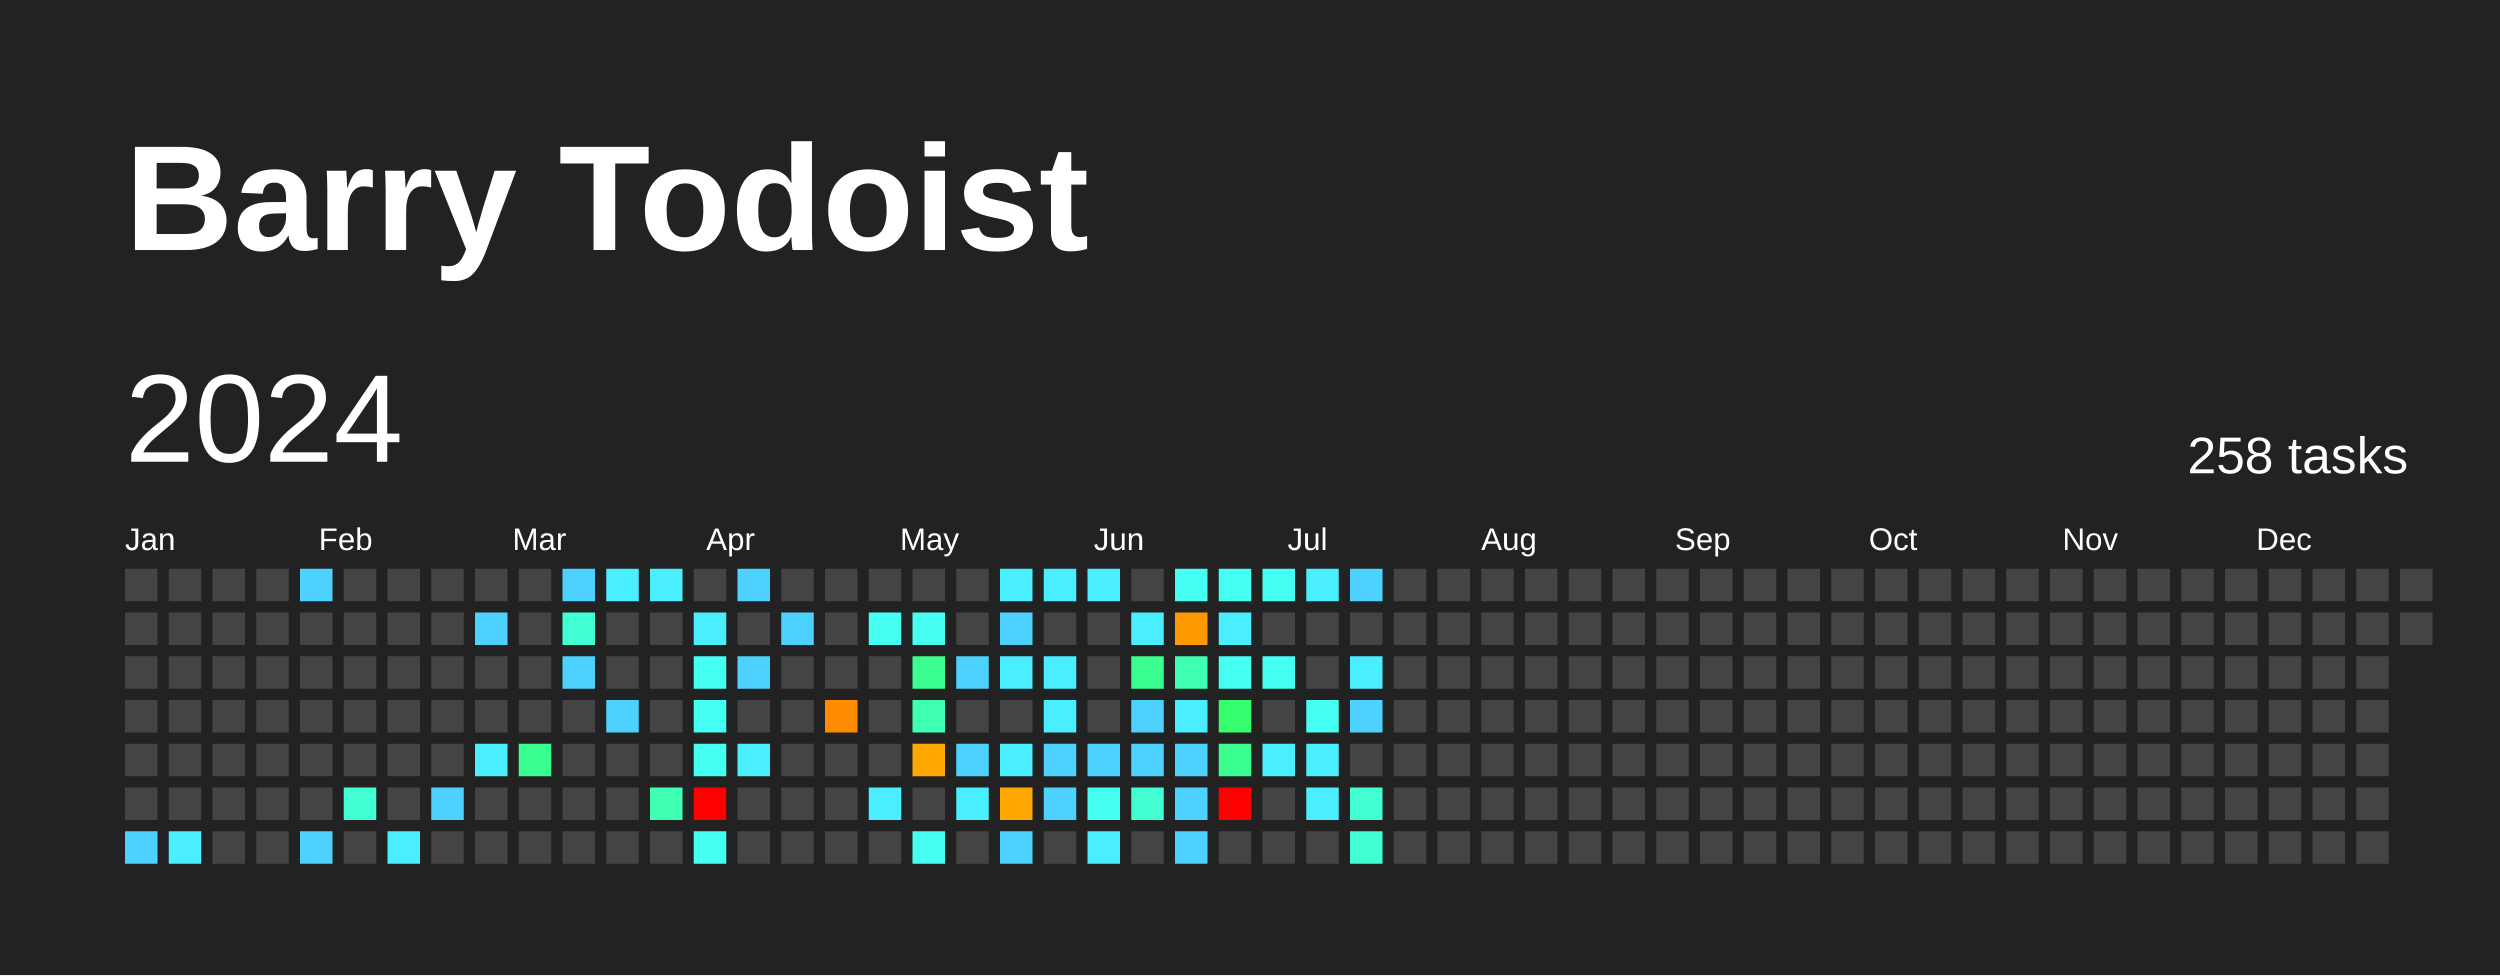
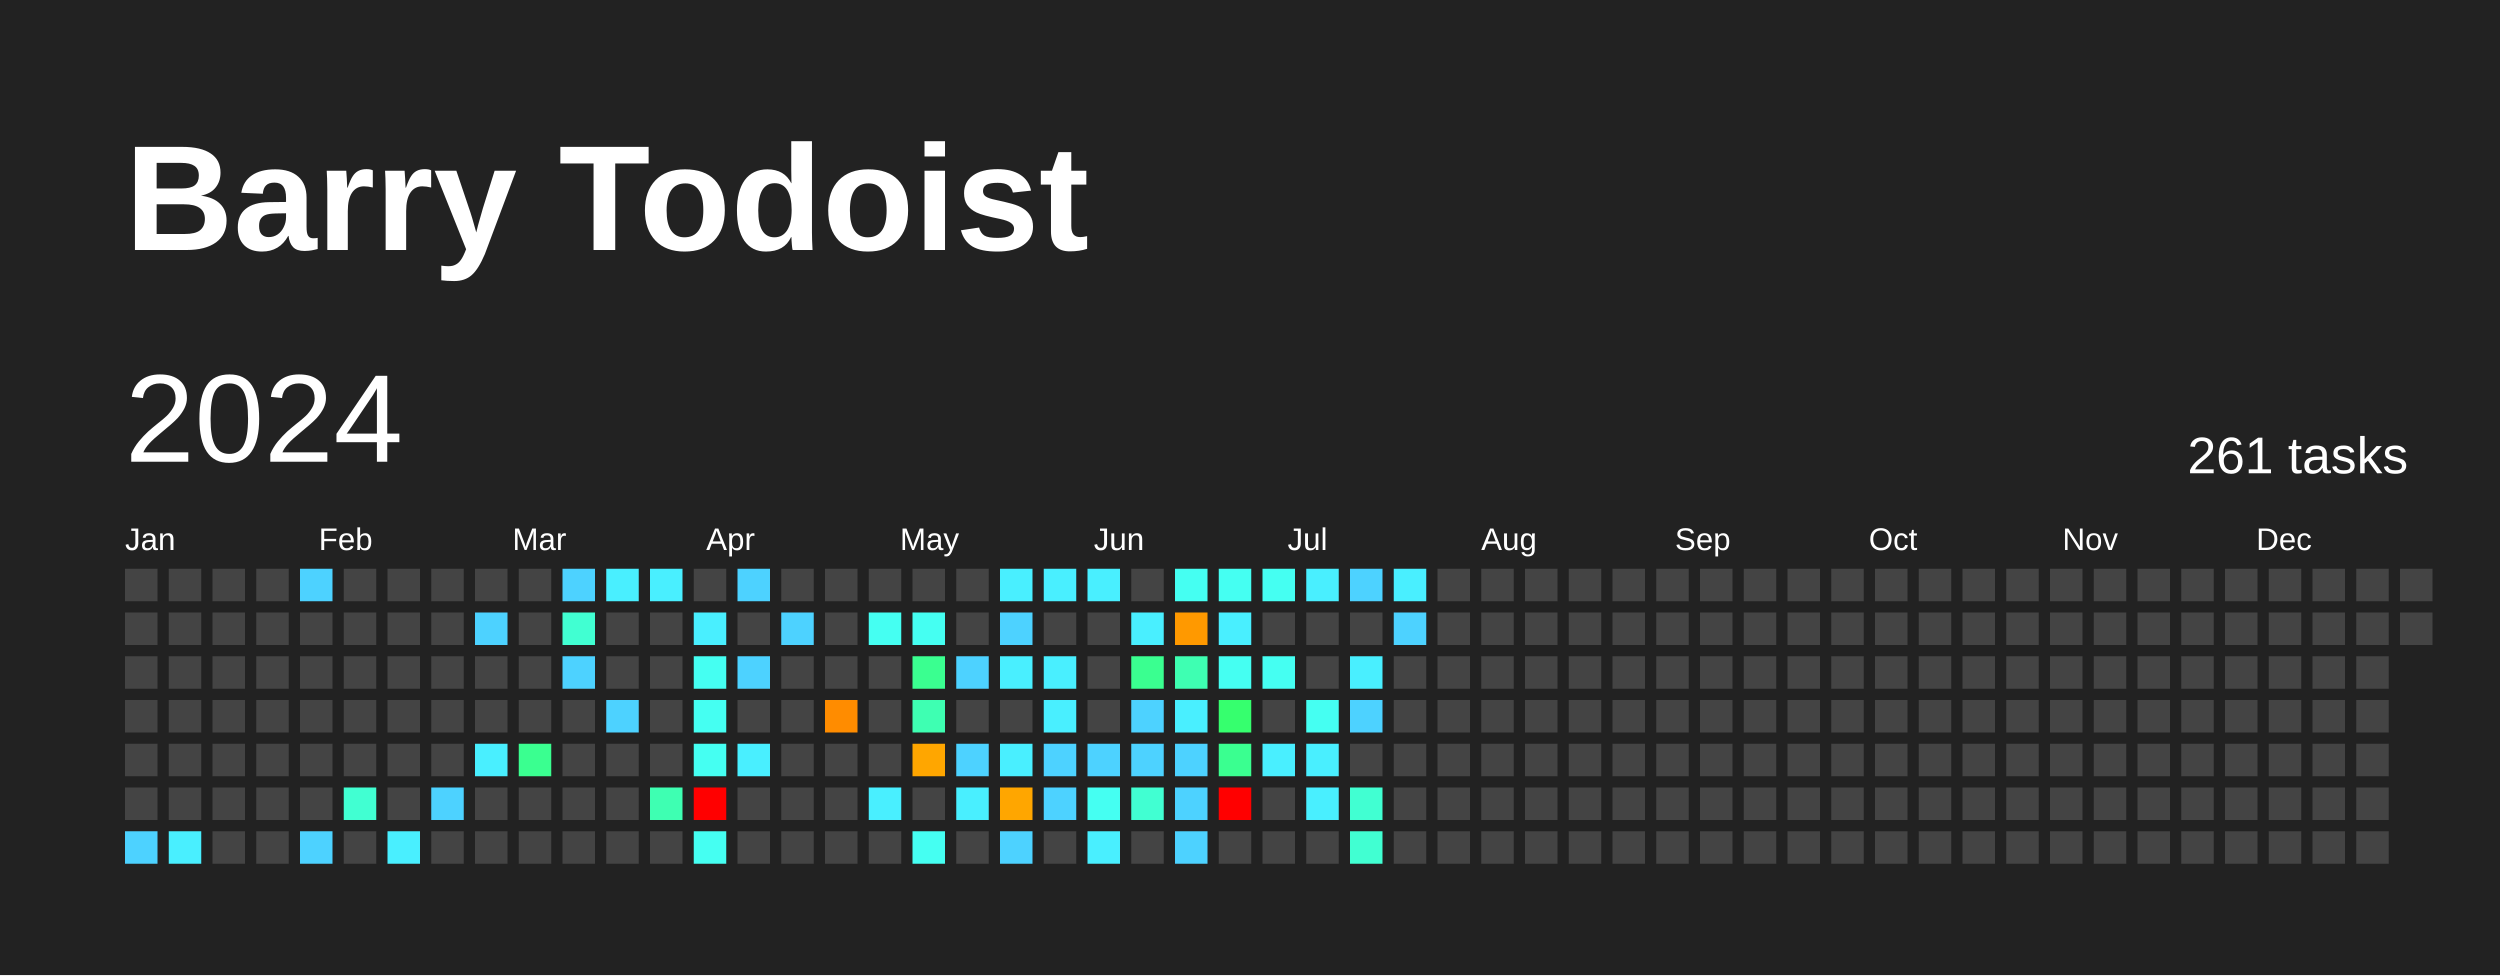
<svg xmlns="http://www.w3.org/2000/svg" baseProfile="full" height="78mm" version="1.1" viewBox="0,0,200,78" width="200mm">
  <defs />
  <rect fill="#222222" height="78" width="200" x="0" y="0" />
  <text fill="#FFFFFF" style="font-size:12px; font-family:Arial; font-weight:bold;" x="10" y="20">Barry Todoist</text>
  <text dominant-baseline="hanging" fill="#FFFFFF" style="font-size:10.0px; font-family:Arial;" x="10" y="30">2024</text>
-   <text dominant-baseline="hanging" fill="#FFFFFF" style="font-size:4.125px; font-family:Arial;" x="175" y="35">258 tasks</text>
+   <text dominant-baseline="hanging" fill="#FFFFFF" style="font-size:4.125px; font-family:Arial;" x="175" y="35">261 tasks</text>
  <text fill="#FFFFFF" style="font-size:2.5px; font-family:Arial" x="10.0" y="44">Jan</text>
  <text fill="#FFFFFF" style="font-size:2.5px; font-family:Arial" x="25.5" y="44">Feb</text>
  <text fill="#FFFFFF" style="font-size:2.5px; font-family:Arial" x="41.0" y="44">Mar</text>
  <text fill="#FFFFFF" style="font-size:2.5px; font-family:Arial" x="56.5" y="44">Apr</text>
  <text fill="#FFFFFF" style="font-size:2.5px; font-family:Arial" x="72.0" y="44">May</text>
  <text fill="#FFFFFF" style="font-size:2.5px; font-family:Arial" x="87.5" y="44">Jun</text>
  <text fill="#FFFFFF" style="font-size:2.5px; font-family:Arial" x="103.0" y="44">Jul</text>
  <text fill="#FFFFFF" style="font-size:2.5px; font-family:Arial" x="118.5" y="44">Aug</text>
  <text fill="#FFFFFF" style="font-size:2.5px; font-family:Arial" x="134.0" y="44">Sep</text>
  <text fill="#FFFFFF" style="font-size:2.5px; font-family:Arial" x="149.5" y="44">Oct</text>
  <text fill="#FFFFFF" style="font-size:2.5px; font-family:Arial" x="165.0" y="44">Nov</text>
  <text fill="#FFFFFF" style="font-size:2.5px; font-family:Arial" x="180.5" y="44">Dec</text>
  <rect fill="#444444" height="2.6" width="2.6" x="10.0" y="45.5" />
  <rect fill="#444444" height="2.6" width="2.6" x="10.0" y="49.0" />
  <rect fill="#444444" height="2.6" width="2.6" x="10.0" y="52.5" />
  <rect fill="#444444" height="2.6" width="2.6" x="10.0" y="56.0" />
  <rect fill="#444444" height="2.6" width="2.6" x="10.0" y="59.5" />
  <rect fill="#444444" height="2.6" width="2.6" x="10.0" y="63.0" />
  <rect fill="#4dd2ff" height="2.6" width="2.6" x="10.0" y="66.5" />
  <rect fill="#444444" height="2.6" width="2.6" x="13.5" y="45.5" />
  <rect fill="#444444" height="2.6" width="2.6" x="13.5" y="49.0" />
  <rect fill="#444444" height="2.6" width="2.6" x="13.5" y="52.5" />
  <rect fill="#444444" height="2.6" width="2.6" x="13.5" y="56.0" />
  <rect fill="#444444" height="2.6" width="2.6" x="13.5" y="59.5" />
  <rect fill="#444444" height="2.6" width="2.6" x="13.5" y="63.0" />
  <rect fill="#49efff" height="2.6" width="2.6" x="13.5" y="66.5" />
  <rect fill="#444444" height="2.6" width="2.6" x="17.0" y="45.5" />
  <rect fill="#444444" height="2.6" width="2.6" x="17.0" y="49.0" />
  <rect fill="#444444" height="2.6" width="2.6" x="17.0" y="52.5" />
  <rect fill="#444444" height="2.6" width="2.6" x="17.0" y="56.0" />
  <rect fill="#444444" height="2.6" width="2.6" x="17.0" y="59.5" />
  <rect fill="#444444" height="2.6" width="2.6" x="17.0" y="63.0" />
  <rect fill="#444444" height="2.6" width="2.6" x="17.0" y="66.5" />
  <rect fill="#444444" height="2.6" width="2.6" x="20.5" y="45.5" />
  <rect fill="#444444" height="2.6" width="2.6" x="20.5" y="49.0" />
  <rect fill="#444444" height="2.6" width="2.6" x="20.5" y="52.5" />
  <rect fill="#444444" height="2.6" width="2.6" x="20.5" y="56.0" />
  <rect fill="#444444" height="2.6" width="2.6" x="20.5" y="59.5" />
  <rect fill="#444444" height="2.6" width="2.6" x="20.5" y="63.0" />
  <rect fill="#444444" height="2.6" width="2.6" x="20.5" y="66.5" />
  <rect fill="#4dd2ff" height="2.6" width="2.6" x="24.0" y="45.5" />
  <rect fill="#444444" height="2.6" width="2.6" x="24.0" y="49.0" />
  <rect fill="#444444" height="2.6" width="2.6" x="24.0" y="52.5" />
  <rect fill="#444444" height="2.6" width="2.6" x="24.0" y="56.0" />
  <rect fill="#444444" height="2.6" width="2.6" x="24.0" y="59.5" />
  <rect fill="#444444" height="2.6" width="2.6" x="24.0" y="63.0" />
  <rect fill="#4dd2ff" height="2.6" width="2.6" x="24.0" y="66.5" />
  <rect fill="#444444" height="2.6" width="2.6" x="27.5" y="45.5" />
  <rect fill="#444444" height="2.6" width="2.6" x="27.5" y="49.0" />
  <rect fill="#444444" height="2.6" width="2.6" x="27.5" y="52.5" />
  <rect fill="#444444" height="2.6" width="2.6" x="27.5" y="56.0" />
  <rect fill="#444444" height="2.6" width="2.6" x="27.5" y="59.5" />
  <rect fill="#41ffd2" height="2.6" width="2.6" x="27.5" y="63.0" />
  <rect fill="#444444" height="2.6" width="2.6" x="27.5" y="66.5" />
  <rect fill="#444444" height="2.6" width="2.6" x="31.0" y="45.5" />
  <rect fill="#444444" height="2.6" width="2.6" x="31.0" y="49.0" />
  <rect fill="#444444" height="2.6" width="2.6" x="31.0" y="52.5" />
  <rect fill="#444444" height="2.6" width="2.6" x="31.0" y="56.0" />
  <rect fill="#444444" height="2.6" width="2.6" x="31.0" y="59.5" />
  <rect fill="#444444" height="2.6" width="2.6" x="31.0" y="63.0" />
  <rect fill="#49efff" height="2.6" width="2.6" x="31.0" y="66.5" />
  <rect fill="#444444" height="2.6" width="2.6" x="34.5" y="45.5" />
  <rect fill="#444444" height="2.6" width="2.6" x="34.5" y="49.0" />
  <rect fill="#444444" height="2.6" width="2.6" x="34.5" y="52.5" />
  <rect fill="#444444" height="2.6" width="2.6" x="34.5" y="56.0" />
  <rect fill="#444444" height="2.6" width="2.6" x="34.5" y="59.5" />
  <rect fill="#4dd2ff" height="2.6" width="2.6" x="34.5" y="63.0" />
  <rect fill="#444444" height="2.6" width="2.6" x="34.5" y="66.5" />
  <rect fill="#444444" height="2.6" width="2.6" x="38.0" y="45.5" />
  <rect fill="#4dd2ff" height="2.6" width="2.6" x="38.0" y="49.0" />
  <rect fill="#444444" height="2.6" width="2.6" x="38.0" y="52.5" />
  <rect fill="#444444" height="2.6" width="2.6" x="38.0" y="56.0" />
  <rect fill="#49efff" height="2.6" width="2.6" x="38.0" y="59.5" />
  <rect fill="#444444" height="2.6" width="2.6" x="38.0" y="63.0" />
  <rect fill="#444444" height="2.6" width="2.6" x="38.0" y="66.5" />
  <rect fill="#444444" height="2.6" width="2.6" x="41.5" y="45.5" />
  <rect fill="#444444" height="2.6" width="2.6" x="41.5" y="49.0" />
  <rect fill="#444444" height="2.6" width="2.6" x="41.5" y="52.5" />
  <rect fill="#444444" height="2.6" width="2.6" x="41.5" y="56.0" />
  <rect fill="#3aff90" height="2.6" width="2.6" x="41.5" y="59.5" />
  <rect fill="#444444" height="2.6" width="2.6" x="41.5" y="63.0" />
  <rect fill="#444444" height="2.6" width="2.6" x="41.5" y="66.5" />
  <rect fill="#4dd2ff" height="2.6" width="2.6" x="45.0" y="45.5" />
  <rect fill="#41ffd2" height="2.6" width="2.6" x="45.0" y="49.0" />
  <rect fill="#4dd2ff" height="2.6" width="2.6" x="45.0" y="52.5" />
  <rect fill="#444444" height="2.6" width="2.6" x="45.0" y="56.0" />
  <rect fill="#444444" height="2.6" width="2.6" x="45.0" y="59.5" />
  <rect fill="#444444" height="2.6" width="2.6" x="45.0" y="63.0" />
  <rect fill="#444444" height="2.6" width="2.6" x="45.0" y="66.5" />
  <rect fill="#49efff" height="2.6" width="2.6" x="48.5" y="45.5" />
  <rect fill="#444444" height="2.6" width="2.6" x="48.5" y="49.0" />
  <rect fill="#444444" height="2.6" width="2.6" x="48.5" y="52.5" />
  <rect fill="#4dd2ff" height="2.6" width="2.6" x="48.5" y="56.0" />
  <rect fill="#444444" height="2.6" width="2.6" x="48.5" y="59.5" />
  <rect fill="#444444" height="2.6" width="2.6" x="48.5" y="63.0" />
  <rect fill="#444444" height="2.6" width="2.6" x="48.5" y="66.5" />
  <rect fill="#49efff" height="2.6" width="2.6" x="52.0" y="45.5" />
  <rect fill="#444444" height="2.6" width="2.6" x="52.0" y="49.0" />
  <rect fill="#444444" height="2.6" width="2.6" x="52.0" y="52.5" />
  <rect fill="#444444" height="2.6" width="2.6" x="52.0" y="56.0" />
  <rect fill="#444444" height="2.6" width="2.6" x="52.0" y="59.5" />
  <rect fill="#3effb2" height="2.6" width="2.6" x="52.0" y="63.0" />
  <rect fill="#444444" height="2.6" width="2.6" x="52.0" y="66.5" />
  <rect fill="#444444" height="2.6" width="2.6" x="55.5" y="45.5" />
  <rect fill="#49efff" height="2.6" width="2.6" x="55.5" y="49.0" />
  <rect fill="#45fff2" height="2.6" width="2.6" x="55.5" y="52.5" />
  <rect fill="#45fff2" height="2.6" width="2.6" x="55.5" y="56.0" />
  <rect fill="#45fff2" height="2.6" width="2.6" x="55.5" y="59.5" />
  <rect fill="red" height="2.6" width="2.6" x="55.5" y="63.0" />
  <rect fill="#45fff2" height="2.6" width="2.6" x="55.5" y="66.5" />
  <rect fill="#4dd2ff" height="2.6" width="2.6" x="59.0" y="45.5" />
  <rect fill="#444444" height="2.6" width="2.6" x="59.0" y="49.0" />
  <rect fill="#4dd2ff" height="2.6" width="2.6" x="59.0" y="52.5" />
  <rect fill="#444444" height="2.6" width="2.6" x="59.0" y="56.0" />
  <rect fill="#49efff" height="2.6" width="2.6" x="59.0" y="59.5" />
  <rect fill="#444444" height="2.6" width="2.6" x="59.0" y="63.0" />
  <rect fill="#444444" height="2.6" width="2.6" x="59.0" y="66.5" />
  <rect fill="#444444" height="2.6" width="2.6" x="62.5" y="45.5" />
  <rect fill="#4dd2ff" height="2.6" width="2.6" x="62.5" y="49.0" />
  <rect fill="#444444" height="2.6" width="2.6" x="62.5" y="52.5" />
  <rect fill="#444444" height="2.6" width="2.6" x="62.5" y="56.0" />
  <rect fill="#444444" height="2.6" width="2.6" x="62.5" y="59.5" />
  <rect fill="#444444" height="2.6" width="2.6" x="62.5" y="63.0" />
  <rect fill="#444444" height="2.6" width="2.6" x="62.5" y="66.5" />
  <rect fill="#444444" height="2.6" width="2.6" x="66.0" y="45.5" />
  <rect fill="#444444" height="2.6" width="2.6" x="66.0" y="49.0" />
  <rect fill="#444444" height="2.6" width="2.6" x="66.0" y="52.5" />
  <rect fill="#ff8c00" height="2.6" width="2.6" x="66.0" y="56.0" />
  <rect fill="#444444" height="2.6" width="2.6" x="66.0" y="59.5" />
  <rect fill="#444444" height="2.6" width="2.6" x="66.0" y="63.0" />
  <rect fill="#444444" height="2.6" width="2.6" x="66.0" y="66.5" />
  <rect fill="#444444" height="2.6" width="2.6" x="69.5" y="45.5" />
  <rect fill="#45fff2" height="2.6" width="2.6" x="69.5" y="49.0" />
  <rect fill="#444444" height="2.6" width="2.6" x="69.5" y="52.5" />
  <rect fill="#444444" height="2.6" width="2.6" x="69.5" y="56.0" />
  <rect fill="#444444" height="2.6" width="2.6" x="69.5" y="59.5" />
  <rect fill="#49efff" height="2.6" width="2.6" x="69.5" y="63.0" />
  <rect fill="#444444" height="2.6" width="2.6" x="69.5" y="66.5" />
  <rect fill="#444444" height="2.6" width="2.6" x="73.0" y="45.5" />
  <rect fill="#45fff2" height="2.6" width="2.6" x="73.0" y="49.0" />
  <rect fill="#3aff90" height="2.6" width="2.6" x="73.0" y="52.5" />
  <rect fill="#3effb2" height="2.6" width="2.6" x="73.0" y="56.0" />
  <rect fill="#ffa600" height="2.6" width="2.6" x="73.0" y="59.5" />
  <rect fill="#444444" height="2.6" width="2.6" x="73.0" y="63.0" />
  <rect fill="#45fff2" height="2.6" width="2.6" x="73.0" y="66.5" />
  <rect fill="#444444" height="2.6" width="2.6" x="76.5" y="45.5" />
  <rect fill="#444444" height="2.6" width="2.6" x="76.5" y="49.0" />
  <rect fill="#4dd2ff" height="2.6" width="2.6" x="76.5" y="52.5" />
  <rect fill="#444444" height="2.6" width="2.6" x="76.5" y="56.0" />
  <rect fill="#4dd2ff" height="2.6" width="2.6" x="76.5" y="59.5" />
  <rect fill="#49efff" height="2.6" width="2.6" x="76.5" y="63.0" />
  <rect fill="#444444" height="2.6" width="2.6" x="76.5" y="66.5" />
  <rect fill="#49efff" height="2.6" width="2.6" x="80.0" y="45.5" />
  <rect fill="#4dd2ff" height="2.6" width="2.6" x="80.0" y="49.0" />
  <rect fill="#49efff" height="2.6" width="2.6" x="80.0" y="52.5" />
  <rect fill="#444444" height="2.6" width="2.6" x="80.0" y="56.0" />
  <rect fill="#49efff" height="2.6" width="2.6" x="80.0" y="59.5" />
  <rect fill="#ffa600" height="2.6" width="2.6" x="80.0" y="63.0" />
  <rect fill="#4dd2ff" height="2.6" width="2.6" x="80.0" y="66.5" />
  <rect fill="#49efff" height="2.6" width="2.6" x="83.5" y="45.5" />
  <rect fill="#444444" height="2.6" width="2.6" x="83.5" y="49.0" />
  <rect fill="#49efff" height="2.6" width="2.6" x="83.5" y="52.5" />
  <rect fill="#49efff" height="2.6" width="2.6" x="83.5" y="56.0" />
  <rect fill="#4dd2ff" height="2.6" width="2.6" x="83.5" y="59.5" />
  <rect fill="#4dd2ff" height="2.6" width="2.6" x="83.5" y="63.0" />
  <rect fill="#444444" height="2.6" width="2.6" x="83.5" y="66.5" />
  <rect fill="#49efff" height="2.6" width="2.6" x="87.0" y="45.5" />
  <rect fill="#444444" height="2.6" width="2.6" x="87.0" y="49.0" />
  <rect fill="#444444" height="2.6" width="2.6" x="87.0" y="52.5" />
  <rect fill="#444444" height="2.6" width="2.6" x="87.0" y="56.0" />
  <rect fill="#4dd2ff" height="2.6" width="2.6" x="87.0" y="59.5" />
  <rect fill="#45fff2" height="2.6" width="2.6" x="87.0" y="63.0" />
  <rect fill="#49efff" height="2.6" width="2.6" x="87.0" y="66.5" />
  <rect fill="#444444" height="2.6" width="2.6" x="90.5" y="45.5" />
  <rect fill="#49efff" height="2.6" width="2.6" x="90.5" y="49.0" />
  <rect fill="#3aff90" height="2.6" width="2.6" x="90.5" y="52.5" />
  <rect fill="#4dd2ff" height="2.6" width="2.6" x="90.5" y="56.0" />
  <rect fill="#4dd2ff" height="2.6" width="2.6" x="90.5" y="59.5" />
  <rect fill="#41ffd2" height="2.6" width="2.6" x="90.5" y="63.0" />
  <rect fill="#444444" height="2.6" width="2.6" x="90.5" y="66.5" />
  <rect fill="#45fff2" height="2.6" width="2.6" x="94.0" y="45.5" />
  <rect fill="#ff9900" height="2.6" width="2.6" x="94.0" y="49.0" />
  <rect fill="#3effb2" height="2.6" width="2.6" x="94.0" y="52.5" />
  <rect fill="#49efff" height="2.6" width="2.6" x="94.0" y="56.0" />
  <rect fill="#4dd2ff" height="2.6" width="2.6" x="94.0" y="59.5" />
  <rect fill="#4dd2ff" height="2.6" width="2.6" x="94.0" y="63.0" />
  <rect fill="#4dd2ff" height="2.6" width="2.6" x="94.0" y="66.5" />
  <rect fill="#45fff2" height="2.6" width="2.6" x="97.5" y="45.5" />
  <rect fill="#49efff" height="2.6" width="2.6" x="97.5" y="49.0" />
  <rect fill="#45fff2" height="2.6" width="2.6" x="97.5" y="52.5" />
  <rect fill="#36ff6e" height="2.6" width="2.6" x="97.5" y="56.0" />
  <rect fill="#3aff90" height="2.6" width="2.6" x="97.5" y="59.5" />
  <rect fill="red" height="2.6" width="2.6" x="97.5" y="63.0" />
  <rect fill="#444444" height="2.6" width="2.6" x="97.5" y="66.5" />
  <rect fill="#45fff2" height="2.6" width="2.6" x="101.0" y="45.5" />
  <rect fill="#444444" height="2.6" width="2.6" x="101.0" y="49.0" />
  <rect fill="#45fff2" height="2.6" width="2.6" x="101.0" y="52.5" />
  <rect fill="#444444" height="2.6" width="2.6" x="101.0" y="56.0" />
  <rect fill="#49efff" height="2.6" width="2.6" x="101.0" y="59.5" />
  <rect fill="#444444" height="2.6" width="2.6" x="101.0" y="63.0" />
  <rect fill="#444444" height="2.6" width="2.6" x="101.0" y="66.5" />
  <rect fill="#49efff" height="2.6" width="2.6" x="104.5" y="45.5" />
  <rect fill="#444444" height="2.6" width="2.6" x="104.5" y="49.0" />
  <rect fill="#444444" height="2.6" width="2.6" x="104.5" y="52.5" />
  <rect fill="#45fff2" height="2.6" width="2.6" x="104.5" y="56.0" />
  <rect fill="#49efff" height="2.6" width="2.6" x="104.5" y="59.5" />
  <rect fill="#49efff" height="2.6" width="2.6" x="104.5" y="63.0" />
  <rect fill="#444444" height="2.6" width="2.6" x="104.5" y="66.5" />
  <rect fill="#4dd2ff" height="2.6" width="2.6" x="108.0" y="45.5" />
  <rect fill="#444444" height="2.6" width="2.6" x="108.0" y="49.0" />
  <rect fill="#49efff" height="2.6" width="2.6" x="108.0" y="52.5" />
  <rect fill="#4dd2ff" height="2.6" width="2.6" x="108.0" y="56.0" />
  <rect fill="#444444" height="2.6" width="2.6" x="108.0" y="59.5" />
  <rect fill="#41ffd2" height="2.6" width="2.6" x="108.0" y="63.0" />
  <rect fill="#41ffd2" height="2.6" width="2.6" x="108.0" y="66.5" />
-   <rect fill="#444444" height="2.6" width="2.6" x="111.5" y="45.5" />
-   <rect fill="#444444" height="2.6" width="2.6" x="111.5" y="49.0" />
+   <rect fill="#49efff" height="2.6" width="2.6" x="111.5" y="45.5" />
+   <rect fill="#4dd2ff" height="2.6" width="2.6" x="111.5" y="49.0" />
  <rect fill="#444444" height="2.6" width="2.6" x="111.5" y="52.5" />
  <rect fill="#444444" height="2.6" width="2.6" x="111.5" y="56.0" />
  <rect fill="#444444" height="2.6" width="2.6" x="111.5" y="59.5" />
  <rect fill="#444444" height="2.6" width="2.6" x="111.5" y="63.0" />
  <rect fill="#444444" height="2.6" width="2.6" x="111.5" y="66.5" />
  <rect fill="#444444" height="2.6" width="2.6" x="115.0" y="45.5" />
  <rect fill="#444444" height="2.6" width="2.6" x="115.0" y="49.0" />
  <rect fill="#444444" height="2.6" width="2.6" x="115.0" y="52.5" />
  <rect fill="#444444" height="2.6" width="2.6" x="115.0" y="56.0" />
  <rect fill="#444444" height="2.6" width="2.6" x="115.0" y="59.5" />
  <rect fill="#444444" height="2.6" width="2.6" x="115.0" y="63.0" />
  <rect fill="#444444" height="2.6" width="2.6" x="115.0" y="66.5" />
  <rect fill="#444444" height="2.6" width="2.6" x="118.5" y="45.5" />
  <rect fill="#444444" height="2.6" width="2.6" x="118.5" y="49.0" />
  <rect fill="#444444" height="2.6" width="2.6" x="118.5" y="52.5" />
  <rect fill="#444444" height="2.6" width="2.6" x="118.5" y="56.0" />
  <rect fill="#444444" height="2.6" width="2.6" x="118.5" y="59.5" />
  <rect fill="#444444" height="2.6" width="2.6" x="118.5" y="63.0" />
  <rect fill="#444444" height="2.6" width="2.6" x="118.5" y="66.5" />
  <rect fill="#444444" height="2.6" width="2.6" x="122.0" y="45.5" />
  <rect fill="#444444" height="2.6" width="2.6" x="122.0" y="49.0" />
  <rect fill="#444444" height="2.6" width="2.6" x="122.0" y="52.5" />
  <rect fill="#444444" height="2.6" width="2.6" x="122.0" y="56.0" />
  <rect fill="#444444" height="2.6" width="2.6" x="122.0" y="59.5" />
  <rect fill="#444444" height="2.6" width="2.6" x="122.0" y="63.0" />
  <rect fill="#444444" height="2.6" width="2.6" x="122.0" y="66.5" />
  <rect fill="#444444" height="2.6" width="2.6" x="125.5" y="45.5" />
  <rect fill="#444444" height="2.6" width="2.6" x="125.5" y="49.0" />
  <rect fill="#444444" height="2.6" width="2.6" x="125.5" y="52.5" />
  <rect fill="#444444" height="2.6" width="2.6" x="125.5" y="56.0" />
  <rect fill="#444444" height="2.6" width="2.6" x="125.5" y="59.5" />
  <rect fill="#444444" height="2.6" width="2.6" x="125.5" y="63.0" />
  <rect fill="#444444" height="2.6" width="2.6" x="125.5" y="66.5" />
  <rect fill="#444444" height="2.6" width="2.6" x="129.0" y="45.5" />
  <rect fill="#444444" height="2.6" width="2.6" x="129.0" y="49.0" />
  <rect fill="#444444" height="2.6" width="2.6" x="129.0" y="52.5" />
  <rect fill="#444444" height="2.6" width="2.6" x="129.0" y="56.0" />
  <rect fill="#444444" height="2.6" width="2.6" x="129.0" y="59.5" />
  <rect fill="#444444" height="2.6" width="2.6" x="129.0" y="63.0" />
  <rect fill="#444444" height="2.6" width="2.6" x="129.0" y="66.5" />
  <rect fill="#444444" height="2.6" width="2.6" x="132.5" y="45.5" />
  <rect fill="#444444" height="2.6" width="2.6" x="132.5" y="49.0" />
  <rect fill="#444444" height="2.6" width="2.6" x="132.5" y="52.5" />
  <rect fill="#444444" height="2.6" width="2.6" x="132.5" y="56.0" />
  <rect fill="#444444" height="2.6" width="2.6" x="132.5" y="59.5" />
  <rect fill="#444444" height="2.6" width="2.6" x="132.5" y="63.0" />
  <rect fill="#444444" height="2.6" width="2.6" x="132.5" y="66.5" />
  <rect fill="#444444" height="2.6" width="2.6" x="136.0" y="45.5" />
  <rect fill="#444444" height="2.6" width="2.6" x="136.0" y="49.0" />
  <rect fill="#444444" height="2.6" width="2.6" x="136.0" y="52.5" />
  <rect fill="#444444" height="2.6" width="2.6" x="136.0" y="56.0" />
  <rect fill="#444444" height="2.6" width="2.6" x="136.0" y="59.5" />
  <rect fill="#444444" height="2.6" width="2.6" x="136.0" y="63.0" />
  <rect fill="#444444" height="2.6" width="2.6" x="136.0" y="66.5" />
  <rect fill="#444444" height="2.6" width="2.6" x="139.5" y="45.5" />
  <rect fill="#444444" height="2.6" width="2.6" x="139.5" y="49.0" />
  <rect fill="#444444" height="2.6" width="2.6" x="139.5" y="52.5" />
  <rect fill="#444444" height="2.6" width="2.6" x="139.5" y="56.0" />
  <rect fill="#444444" height="2.6" width="2.6" x="139.5" y="59.5" />
  <rect fill="#444444" height="2.6" width="2.6" x="139.5" y="63.0" />
  <rect fill="#444444" height="2.6" width="2.6" x="139.5" y="66.5" />
  <rect fill="#444444" height="2.6" width="2.6" x="143.0" y="45.5" />
  <rect fill="#444444" height="2.6" width="2.6" x="143.0" y="49.0" />
  <rect fill="#444444" height="2.6" width="2.6" x="143.0" y="52.5" />
  <rect fill="#444444" height="2.6" width="2.6" x="143.0" y="56.0" />
  <rect fill="#444444" height="2.6" width="2.6" x="143.0" y="59.5" />
  <rect fill="#444444" height="2.6" width="2.6" x="143.0" y="63.0" />
  <rect fill="#444444" height="2.6" width="2.6" x="143.0" y="66.5" />
  <rect fill="#444444" height="2.6" width="2.6" x="146.5" y="45.5" />
  <rect fill="#444444" height="2.6" width="2.6" x="146.5" y="49.0" />
  <rect fill="#444444" height="2.6" width="2.6" x="146.5" y="52.5" />
  <rect fill="#444444" height="2.6" width="2.6" x="146.5" y="56.0" />
  <rect fill="#444444" height="2.6" width="2.6" x="146.5" y="59.5" />
  <rect fill="#444444" height="2.6" width="2.6" x="146.5" y="63.0" />
  <rect fill="#444444" height="2.6" width="2.6" x="146.5" y="66.5" />
  <rect fill="#444444" height="2.6" width="2.6" x="150.0" y="45.5" />
  <rect fill="#444444" height="2.6" width="2.6" x="150.0" y="49.0" />
  <rect fill="#444444" height="2.6" width="2.6" x="150.0" y="52.5" />
  <rect fill="#444444" height="2.6" width="2.6" x="150.0" y="56.0" />
  <rect fill="#444444" height="2.6" width="2.6" x="150.0" y="59.5" />
  <rect fill="#444444" height="2.6" width="2.6" x="150.0" y="63.0" />
  <rect fill="#444444" height="2.6" width="2.6" x="150.0" y="66.5" />
  <rect fill="#444444" height="2.6" width="2.6" x="153.5" y="45.5" />
  <rect fill="#444444" height="2.6" width="2.6" x="153.5" y="49.0" />
  <rect fill="#444444" height="2.6" width="2.6" x="153.5" y="52.5" />
  <rect fill="#444444" height="2.6" width="2.6" x="153.5" y="56.0" />
  <rect fill="#444444" height="2.6" width="2.6" x="153.5" y="59.5" />
  <rect fill="#444444" height="2.6" width="2.6" x="153.5" y="63.0" />
  <rect fill="#444444" height="2.6" width="2.6" x="153.5" y="66.5" />
  <rect fill="#444444" height="2.6" width="2.6" x="157.0" y="45.5" />
  <rect fill="#444444" height="2.6" width="2.6" x="157.0" y="49.0" />
  <rect fill="#444444" height="2.6" width="2.6" x="157.0" y="52.5" />
  <rect fill="#444444" height="2.6" width="2.6" x="157.0" y="56.0" />
  <rect fill="#444444" height="2.6" width="2.6" x="157.0" y="59.5" />
  <rect fill="#444444" height="2.6" width="2.6" x="157.0" y="63.0" />
  <rect fill="#444444" height="2.6" width="2.6" x="157.0" y="66.5" />
  <rect fill="#444444" height="2.6" width="2.6" x="160.5" y="45.5" />
  <rect fill="#444444" height="2.6" width="2.6" x="160.5" y="49.0" />
  <rect fill="#444444" height="2.6" width="2.6" x="160.5" y="52.5" />
  <rect fill="#444444" height="2.6" width="2.6" x="160.5" y="56.0" />
  <rect fill="#444444" height="2.6" width="2.6" x="160.5" y="59.5" />
  <rect fill="#444444" height="2.6" width="2.6" x="160.5" y="63.0" />
  <rect fill="#444444" height="2.6" width="2.6" x="160.5" y="66.5" />
  <rect fill="#444444" height="2.6" width="2.6" x="164.0" y="45.5" />
  <rect fill="#444444" height="2.6" width="2.6" x="164.0" y="49.0" />
  <rect fill="#444444" height="2.6" width="2.6" x="164.0" y="52.5" />
  <rect fill="#444444" height="2.6" width="2.6" x="164.0" y="56.0" />
  <rect fill="#444444" height="2.6" width="2.6" x="164.0" y="59.5" />
  <rect fill="#444444" height="2.6" width="2.6" x="164.0" y="63.0" />
  <rect fill="#444444" height="2.6" width="2.6" x="164.0" y="66.5" />
  <rect fill="#444444" height="2.6" width="2.6" x="167.5" y="45.5" />
  <rect fill="#444444" height="2.6" width="2.6" x="167.5" y="49.0" />
  <rect fill="#444444" height="2.6" width="2.6" x="167.5" y="52.5" />
  <rect fill="#444444" height="2.6" width="2.6" x="167.5" y="56.0" />
  <rect fill="#444444" height="2.6" width="2.6" x="167.5" y="59.5" />
  <rect fill="#444444" height="2.6" width="2.6" x="167.5" y="63.0" />
  <rect fill="#444444" height="2.6" width="2.6" x="167.5" y="66.5" />
  <rect fill="#444444" height="2.6" width="2.6" x="171.0" y="45.5" />
  <rect fill="#444444" height="2.6" width="2.6" x="171.0" y="49.0" />
  <rect fill="#444444" height="2.6" width="2.6" x="171.0" y="52.5" />
  <rect fill="#444444" height="2.6" width="2.6" x="171.0" y="56.0" />
  <rect fill="#444444" height="2.6" width="2.6" x="171.0" y="59.5" />
  <rect fill="#444444" height="2.6" width="2.6" x="171.0" y="63.0" />
  <rect fill="#444444" height="2.6" width="2.6" x="171.0" y="66.5" />
  <rect fill="#444444" height="2.6" width="2.6" x="174.5" y="45.5" />
  <rect fill="#444444" height="2.6" width="2.6" x="174.5" y="49.0" />
  <rect fill="#444444" height="2.6" width="2.6" x="174.5" y="52.5" />
  <rect fill="#444444" height="2.6" width="2.6" x="174.5" y="56.0" />
  <rect fill="#444444" height="2.6" width="2.6" x="174.5" y="59.5" />
  <rect fill="#444444" height="2.6" width="2.6" x="174.5" y="63.0" />
  <rect fill="#444444" height="2.6" width="2.6" x="174.5" y="66.5" />
  <rect fill="#444444" height="2.6" width="2.6" x="178.0" y="45.5" />
  <rect fill="#444444" height="2.6" width="2.6" x="178.0" y="49.0" />
  <rect fill="#444444" height="2.6" width="2.6" x="178.0" y="52.5" />
  <rect fill="#444444" height="2.6" width="2.6" x="178.0" y="56.0" />
  <rect fill="#444444" height="2.6" width="2.6" x="178.0" y="59.5" />
  <rect fill="#444444" height="2.6" width="2.6" x="178.0" y="63.0" />
  <rect fill="#444444" height="2.6" width="2.6" x="178.0" y="66.5" />
  <rect fill="#444444" height="2.6" width="2.6" x="181.5" y="45.5" />
  <rect fill="#444444" height="2.6" width="2.6" x="181.5" y="49.0" />
  <rect fill="#444444" height="2.6" width="2.6" x="181.5" y="52.5" />
  <rect fill="#444444" height="2.6" width="2.6" x="181.5" y="56.0" />
  <rect fill="#444444" height="2.6" width="2.6" x="181.5" y="59.5" />
  <rect fill="#444444" height="2.6" width="2.6" x="181.5" y="63.0" />
  <rect fill="#444444" height="2.6" width="2.6" x="181.5" y="66.5" />
  <rect fill="#444444" height="2.6" width="2.6" x="185.0" y="45.5" />
  <rect fill="#444444" height="2.6" width="2.6" x="185.0" y="49.0" />
  <rect fill="#444444" height="2.6" width="2.6" x="185.0" y="52.5" />
  <rect fill="#444444" height="2.6" width="2.6" x="185.0" y="56.0" />
  <rect fill="#444444" height="2.6" width="2.6" x="185.0" y="59.5" />
  <rect fill="#444444" height="2.6" width="2.6" x="185.0" y="63.0" />
  <rect fill="#444444" height="2.6" width="2.6" x="185.0" y="66.5" />
  <rect fill="#444444" height="2.6" width="2.6" x="188.5" y="45.5" />
  <rect fill="#444444" height="2.6" width="2.6" x="188.5" y="49.0" />
  <rect fill="#444444" height="2.6" width="2.6" x="188.5" y="52.5" />
  <rect fill="#444444" height="2.6" width="2.6" x="188.5" y="56.0" />
  <rect fill="#444444" height="2.6" width="2.6" x="188.5" y="59.5" />
  <rect fill="#444444" height="2.6" width="2.6" x="188.5" y="63.0" />
  <rect fill="#444444" height="2.6" width="2.6" x="188.5" y="66.5" />
  <rect fill="#444444" height="2.6" width="2.6" x="192.0" y="45.5" />
  <rect fill="#444444" height="2.6" width="2.6" x="192.0" y="49.0" />
</svg>
